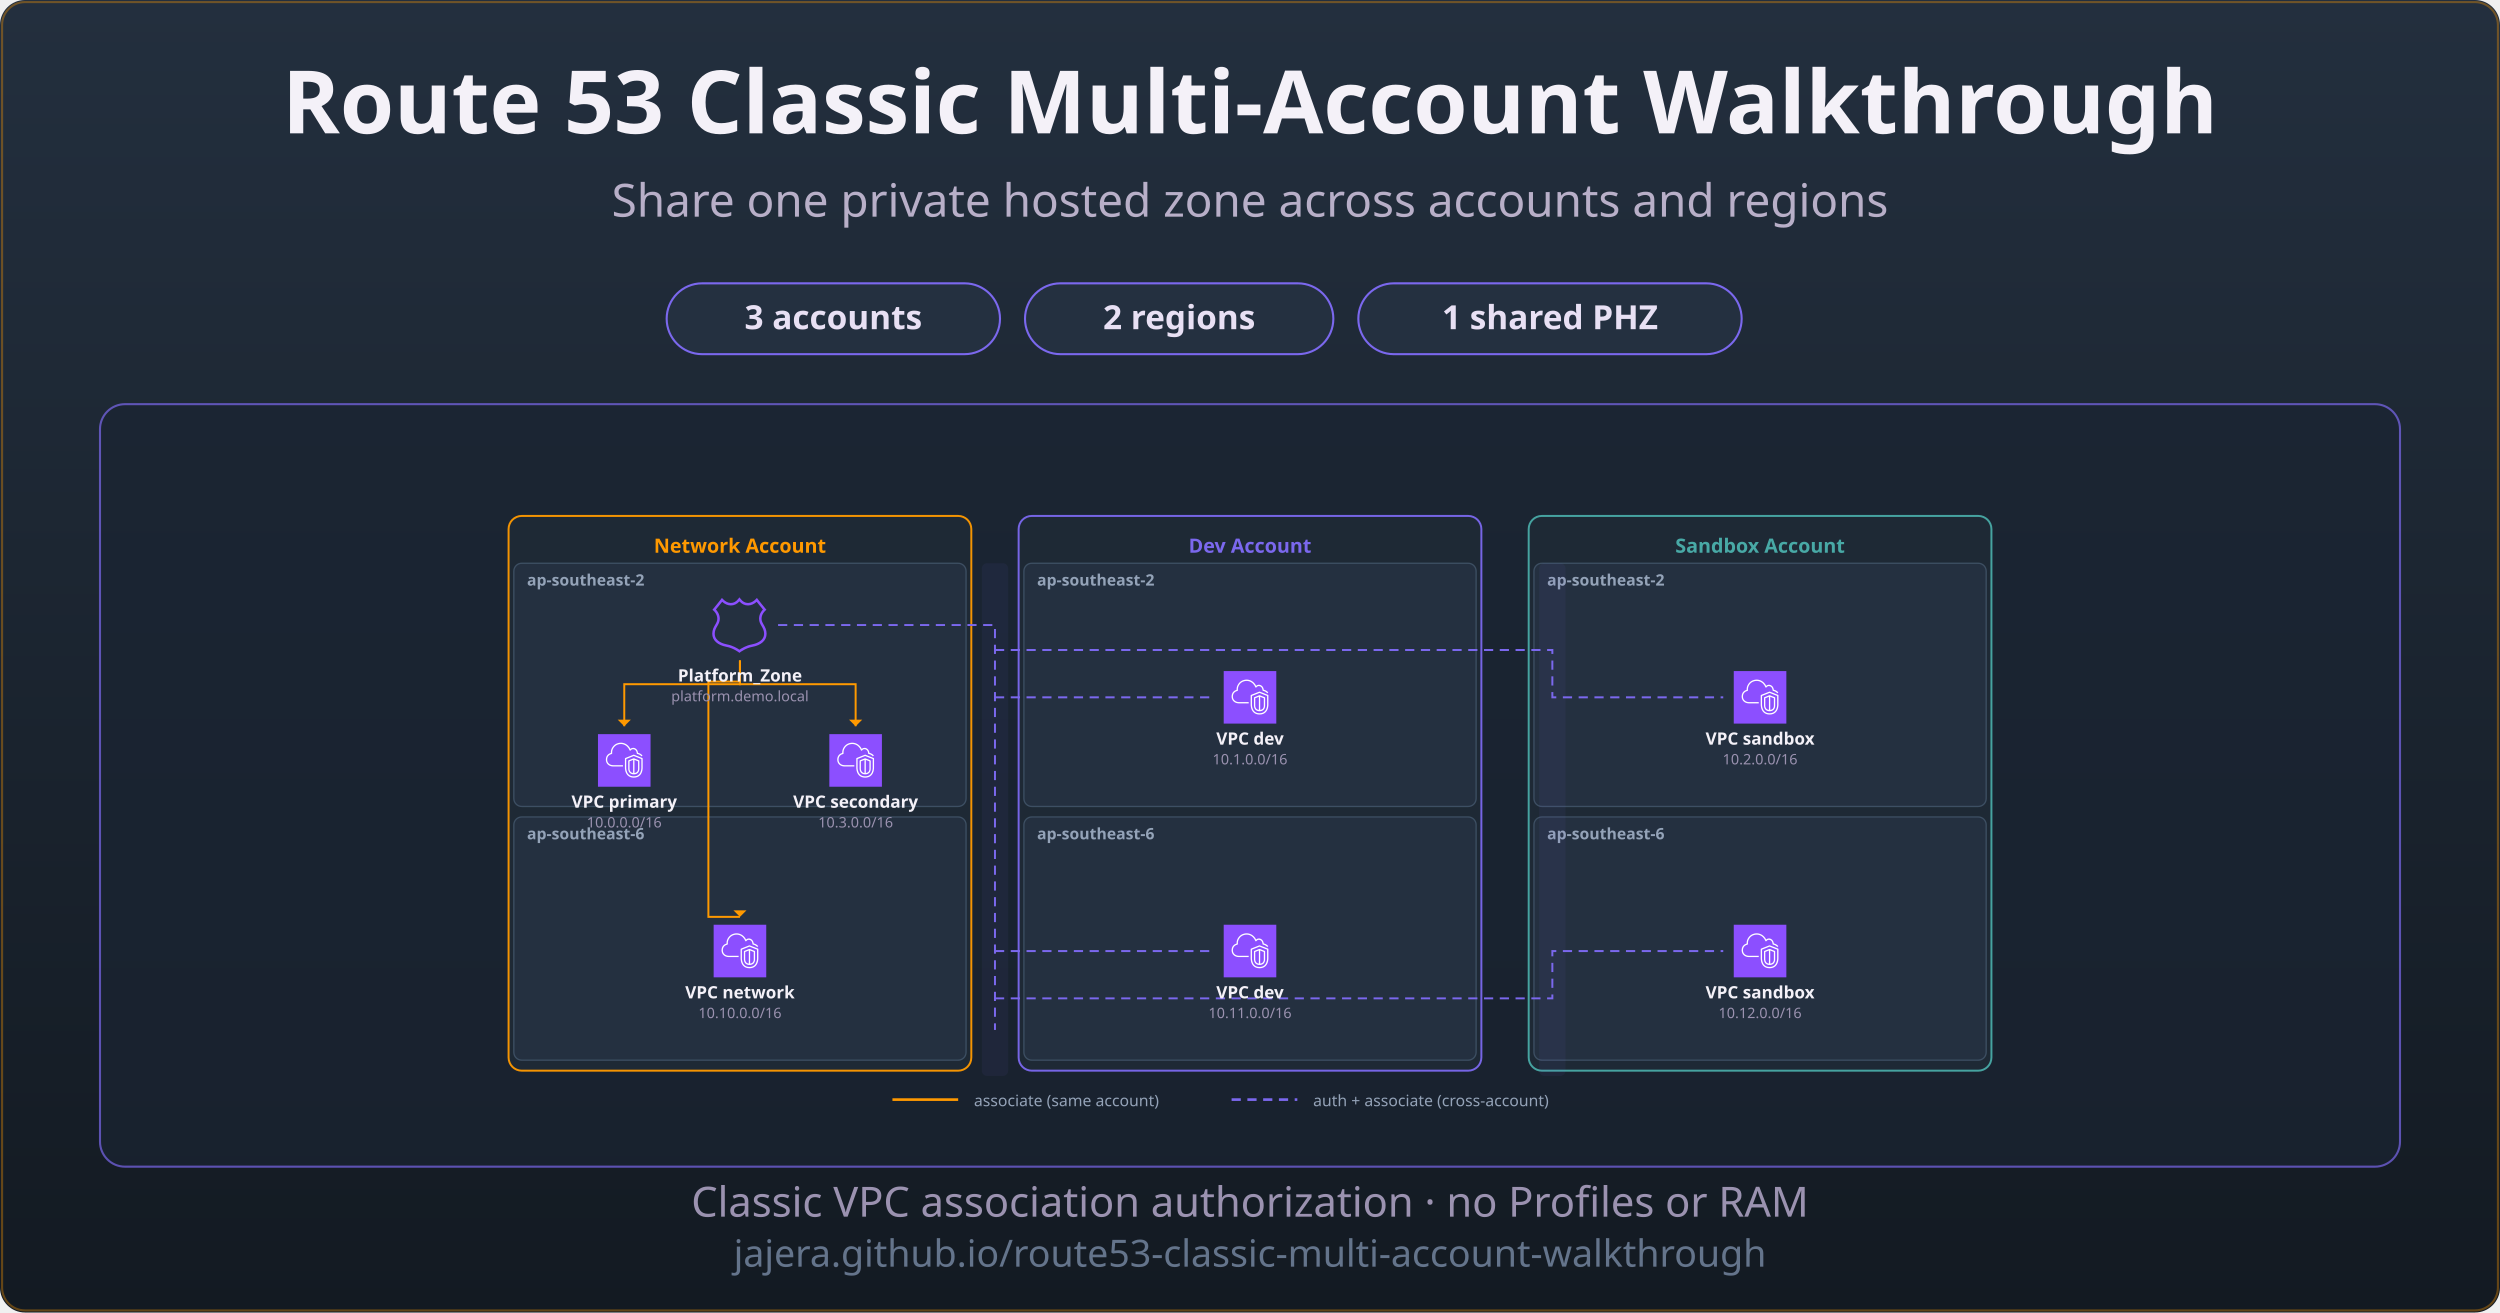
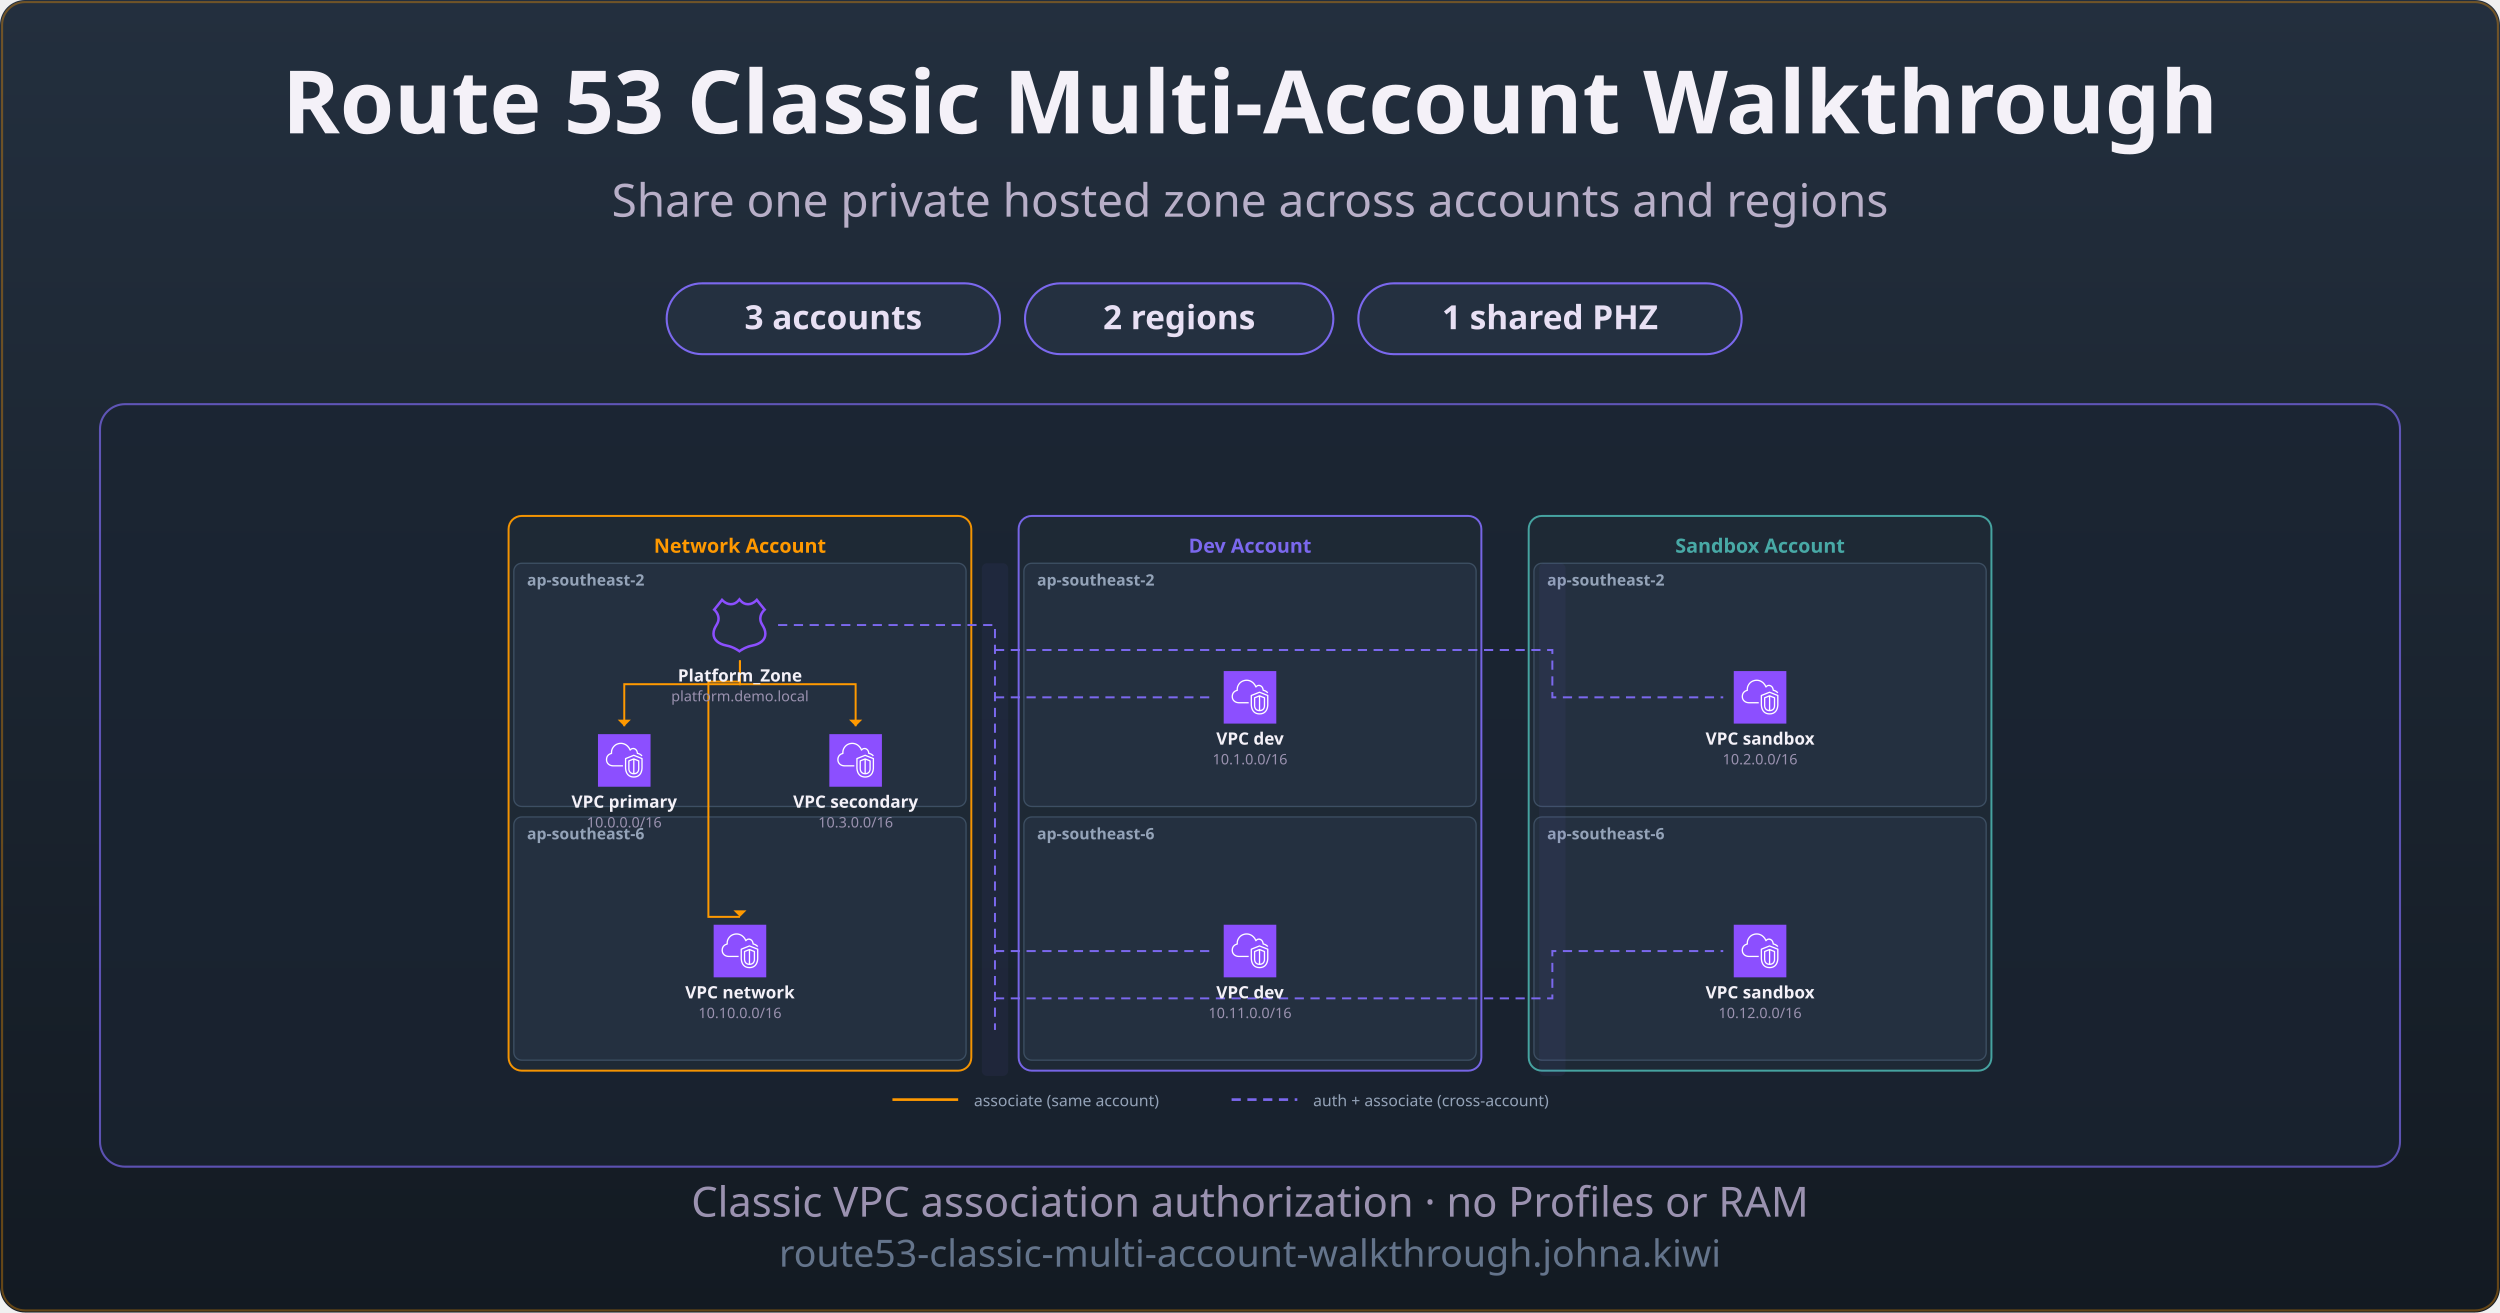
<svg xmlns="http://www.w3.org/2000/svg" width="1200" height="630" viewBox="0 0 1200 630" fill="none">
  <defs>
    <linearGradient id="ogBg" x1="0" y1="0" x2="0" y2="1" gradientUnits="objectBoundingBox">
      <stop stop-color="#232F3E" />
      <stop offset="1" stop-color="#131a22" />
    </linearGradient>
    <clipPath id="diagramClip">
      <rect x="48" y="194" width="1104" height="366" rx="12" />
    </clipPath>
  </defs>
  <rect width="1200" height="630" rx="12" fill="url(#ogBg)" />
  <rect x="1" y="1" width="1198" height="628" rx="11" stroke="#FF9900" stroke-width="1" fill="none" opacity="0.35" />
  <text x="600" y="64" text-anchor="middle" fill="#f4f1f8" font-family="sans-serif" font-size="42" font-weight="700">Route 53 Classic Multi-Account Walkthrough</text>
  <text x="600" y="104" text-anchor="middle" fill="#b8afc8" font-family="sans-serif" font-size="22">Share one private hosted zone across accounts and regions</text>
  <rect x="320" y="136" width="160" height="34" rx="17" fill="#243040" stroke="#7B68EE" stroke-width="1" />
  <text x="400" y="158" text-anchor="middle" fill="#e8e0f4" font-family="sans-serif" font-size="16" font-weight="600">3 accounts</text>
  <rect x="492" y="136" width="148" height="34" rx="17" fill="#243040" stroke="#7B68EE" stroke-width="1" />
  <text x="566" y="158" text-anchor="middle" fill="#e8e0f4" font-family="sans-serif" font-size="16" font-weight="600">2 regions</text>
  <rect x="652" y="136" width="184" height="34" rx="17" fill="#243040" stroke="#7B68EE" stroke-width="1" />
  <text x="744" y="158" text-anchor="middle" fill="#e8e0f4" font-family="sans-serif" font-size="16" font-weight="600">1 shared PHZ</text>
  <rect x="48" y="194" width="1104" height="366" rx="12" fill="#1a2332" stroke="#7B68EE" stroke-width="1" opacity="0.7" />
  <g clip-path="url(#diagramClip)">
    <g transform="translate(221.4022 206) scale(0.6309963)">
      <rect x="36" y="66" width="352" height="422" rx="10" fill="#1e2936" stroke="#FF9900" stroke-width="1.5" opacity="0.95" />
      <text x="212" y="94" text-anchor="middle" fill="#FF9900" font-family="sans-serif" font-size="15" font-weight="700">Network Account</text>
      <rect x="424" y="66" width="352" height="422" rx="10" fill="#1e2936" stroke="#7B68EE" stroke-width="1.5" opacity="0.95" />
      <text x="600" y="94" text-anchor="middle" fill="#7B68EE" font-family="sans-serif" font-size="15" font-weight="700">Dev Account</text>
      <rect x="812" y="66" width="352" height="422" rx="10" fill="#1e2936" stroke="#48A9A6" stroke-width="1.5" opacity="0.95" />
      <text x="988" y="94" text-anchor="middle" fill="#48A9A6" font-family="sans-serif" font-size="15" font-weight="700">Sandbox Account</text>
      <rect x="40" y="102" width="344" height="185" rx="6" fill="#243040" stroke="#3d4f63" stroke-width="1" />
      <text x="50" y="119" fill="#94a3b8" font-family="sans-serif" font-size="12" font-weight="600">ap-southeast-2</text>
      <rect x="40" y="295" width="344" height="185" rx="6" fill="#243040" stroke="#3d4f63" stroke-width="1" />
      <text x="50" y="312" fill="#94a3b8" font-family="sans-serif" font-size="12" font-weight="600">ap-southeast-6</text>
      <rect x="428" y="102" width="344" height="185" rx="6" fill="#243040" stroke="#3d4f63" stroke-width="1" />
      <text x="438" y="119" fill="#94a3b8" font-family="sans-serif" font-size="12" font-weight="600">ap-southeast-2</text>
      <rect x="428" y="295" width="344" height="185" rx="6" fill="#243040" stroke="#3d4f63" stroke-width="1" />
      <text x="438" y="312" fill="#94a3b8" font-family="sans-serif" font-size="12" font-weight="600">ap-southeast-6</text>
      <rect x="816" y="102" width="344" height="185" rx="6" fill="#243040" stroke="#3d4f63" stroke-width="1" />
      <text x="826" y="119" fill="#94a3b8" font-family="sans-serif" font-size="12" font-weight="600">ap-southeast-2</text>
      <rect x="816" y="295" width="344" height="185" rx="6" fill="#243040" stroke="#3d4f63" stroke-width="1" />
      <text x="826" y="312" fill="#94a3b8" font-family="sans-serif" font-size="12" font-weight="600">ap-southeast-6</text>
      <rect x="396" y="102" width="20" height="390" rx="4" fill="#7B68EE" opacity="0.06" />
      <rect x="820" y="102" width="20" height="390" rx="4" fill="#7B68EE" opacity="0.06" />
      <path d="M 212 176 L 212 194 L 124 194 L 124 226" stroke="#FF9900" stroke-width="1.5" fill="none" />
      <g fill="#FF9900">
        <polygon points="119,221 124,226 129,221" />
      </g>
      <path d="M 212 176 L 212 194 L 300 194 L 300 226" stroke="#FF9900" stroke-width="1.5" fill="none" />
      <g fill="#FF9900">
        <polygon points="295,221 300,226 305,221" />
      </g>
      <path d="M 212 176 L 212 192 L 188 192 L 188 371 L 212 371" stroke="#FF9900" stroke-width="1.5" fill="none" />
      <g fill="#FF9900">
        <polygon points="207,366 212,371 217,366" />
      </g>
      <path d="M 241 149 L 406 149 L 406 457" stroke="#7B68EE" stroke-width="1.5" fill="none" stroke-dasharray="7 5" />
      <path d="M 406 204 L 572 204" stroke="#7B68EE" stroke-width="1.5" fill="none" stroke-dasharray="7 5" />
      <g fill="#7B68EE">
        <polygon points="199,NaN 204,NaN 199,NaN" fill="currentColor" />
      </g>
      <path d="M 406 397 L 572 397" stroke="#7B68EE" stroke-width="1.5" fill="none" stroke-dasharray="7 5" />
      <g fill="#7B68EE">
        <polygon points="392,NaN 397,NaN 392,NaN" fill="currentColor" />
      </g>
      <path d="M 406 168 L 830 168 L 830 204 L 960 204" stroke="#7B68EE" stroke-width="1.5" fill="none" stroke-dasharray="7 5" />
      <g fill="#7B68EE">
        <polygon points="199,NaN 204,NaN 199,NaN" fill="currentColor" />
      </g>
      <path d="M 406 433 L 830 433 L 830 397 L 960 397" stroke="#7B68EE" stroke-width="1.5" fill="none" stroke-dasharray="7 5" />
      <g fill="#7B68EE">
        <polygon points="392,NaN 397,NaN 392,NaN" fill="currentColor" />
      </g>
      <g transform="translate(189 126) scale(0.9583333)">
        <g fill="#FF9900">
          <g id="Icon-Resource/Networking-and-Content-Delivery/Res_Amazon-Route-53-Hosted-Zone_48" stroke="none" stroke-width="1" fill="none" fill-rule="evenodd">
            <path d="M33.449,39.364 C28.885,40.184 25.034,42.585 23.585,43.583 C22.136,42.585 18.285,40.184 13.72,39.364 C11.44,38.955 4,37.136 4,30.925 C4,28.329 4.983,26.635 6.024,24.843 C7.004,23.154 8.016,21.41 8.016,19.02 C8.016,15.434 6.041,12.853 4.928,11.684 C6.061,10.306 8.528,7.297 9.892,5.552 C11.971,7.442 14.371,8.47 16.747,8.47 C19.393,8.47 21.592,7.429 23.585,5.212 C25.577,7.429 27.775,8.47 30.423,8.47 C32.799,8.47 35.197,7.442 37.276,5.552 C38.64,7.296 41.107,10.306 42.241,11.684 C41.128,12.853 39.152,15.434 39.152,19.02 C39.152,21.41 40.165,23.154 41.144,24.843 C42.185,26.635 43.169,28.329 43.169,30.925 C43.169,37.136 35.729,38.955 33.449,39.364 M42.875,23.838 C41.95,22.246 41.152,20.871 41.152,19.02 C41.152,15.11 44.204,12.567 44.233,12.544 L45.018,11.909 L44.376,11.13 C44.325,11.069 39.332,5.017 38.19,3.454 L37.477,2.478 L36.652,3.361 C34.776,5.366 32.564,6.47 30.423,6.47 C28.06,6.47 26.197,5.412 24.379,3.037 L23.585,2 L22.791,3.036 C20.972,5.411 19.108,6.47 16.747,6.47 C14.604,6.47 12.392,5.366 10.516,3.361 L9.69,2.477 L8.978,3.455 C7.838,5.017 2.845,11.069 2.794,11.13 L2.151,11.909 L2.936,12.544 C2.968,12.569 6.016,15.08 6.016,19.02 C6.016,20.871 5.219,22.246 4.294,23.838 C3.219,25.691 2,27.791 2,30.925 C2,36.165 6.249,40.055 13.367,41.333 C18.572,42.267 22.932,45.573 22.976,45.606 L23.586,46.072 L24.193,45.606 C24.237,45.573 28.597,42.267 33.803,41.333 C40.92,40.055 45.169,36.165 45.169,30.925 C45.169,27.791 43.95,25.691 42.875,23.838" id="AWS-Amazon-Route-53-Hosted-zone_Resource-Icon_dark-bg" fill="#8C4FFF" />
          </g>
        </g>
      </g>
      <text x="212" y="192" text-anchor="middle" fill="#f4f1f8" font-family="sans-serif" font-size="13" font-weight="600">Platform_Zone</text>
      <text x="212" y="207" text-anchor="middle" fill="#9b92b0" font-family="sans-serif" font-size="11">platform.demo.local</text>
      <g transform="translate(104 232) scale(0.5)">
        <g fill="#FF9900">
          <g id="Icon-Architecture/64/Arch_Amazon-Virtual-Private-Cloud_64" stroke="none" stroke-width="1" fill="none" fill-rule="evenodd">
            <g id="Icon-Architecture-BG/64/Networking-Content-Delivery" fill="#8C4FFF">
              <rect id="Rectangle" x="0" y="0" width="80" height="80" />
            </g>
            <path d="M61,41.372 L55.5,39.172 L55.5,59.123 C57.106,58.963 58.401,58.435 59.321,57.501 C61.021,55.773 61.001,53.24 61,53.215 L61,41.372 Z M53.5,59.136 L53.5,39.172 L48,41.372 L48,53.195 C48.007,53.402 48.234,58.552 53.5,59.136 L53.5,59.136 Z M63,53.195 C63.003,53.308 63.053,56.542 60.765,58.885 C59.269,60.418 57.16,61.195 54.5,61.195 C47.927,61.195 46.065,55.977 46,53.219 L46,40.695 C46,40.286 46.249,39.918 46.629,39.766 L54.129,36.766 C54.367,36.671 54.633,36.671 54.871,36.766 L62.371,39.766 C62.751,39.918 63,40.286 63,40.695 L63,53.195 Z M66.001,51.229 L66,37.872 L54.5,33.272 L43,37.872 L43,51.195 C42.998,51.286 42.865,57.423 46.534,61.199 C48.466,63.187 51.146,64.195 54.5,64.195 C57.877,64.195 60.57,63.18 62.504,61.179 C66.168,57.387 66.003,51.29 66.001,51.229 L66.001,51.229 Z M63.942,62.568 C61.617,64.975 58.44,66.195 54.5,66.195 C50.579,66.195 47.413,64.979 45.09,62.581 C40.831,58.188 40.991,51.448 41,51.164 L41,37.195 C41,36.786 41.249,36.418 41.629,36.266 L54.129,31.266 C54.367,31.171 54.633,31.171 54.871,31.266 L67.371,36.266 C67.751,36.418 68,36.786 68,37.195 L68,51.195 C68.009,51.445 68.189,58.173 63.942,62.568 L63.942,62.568 Z M23.055,47.195 L38,47.195 L38,49.195 L23.055,49.195 C16.977,49.195 12.337,45.143 12.024,39.56 C12.002,39.332 12,39.066 12,38.8 C12,31.931 16.803,29.402 19.604,28.512 C19.584,28.191 19.574,27.866 19.574,27.539 C19.574,22.086 23.464,16.381 28.621,14.269 C34.677,11.789 41.062,12.99 45.695,17.476 C47.256,18.997 48.446,20.621 49.307,22.41 C50.513,21.375 51.969,20.819 53.529,20.819 C56.834,20.819 60.33,23.413 60.931,28.382 C63.114,28.932 65.854,30.1 67.788,32.58 L66.212,33.81 C64.43,31.524 61.741,30.572 59.8,30.174 C59.355,30.084 59.028,29.706 59.002,29.254 C58.741,24.833 55.982,22.819 53.529,22.819 C52.067,22.819 50.771,23.509 49.78,24.814 C49.559,25.106 49.199,25.257 48.835,25.199 C48.474,25.144 48.17,24.897 48.045,24.554 C47.278,22.464 46.054,20.618 44.302,18.911 C40.258,14.997 34.676,13.952 29.379,16.12 C24.93,17.942 21.574,22.851 21.574,27.539 C21.574,28.08 21.605,28.615 21.668,29.128 C21.729,29.629 21.405,30.097 20.915,30.219 C18.333,30.858 14,32.824 14,38.8 C14,39.002 13.998,39.205 14.018,39.408 C14.272,43.936 18.072,47.195 23.055,47.195 L23.055,47.195 Z" id="Amazon-Virtual-Private-Cloud_Icon_64_Squid" fill="#FFFFFF" />
          </g>
        </g>
      </g>
      <text x="124" y="288" text-anchor="middle" fill="#f4f1f8" font-family="sans-serif" font-size="13" font-weight="600">VPC primary</text>
      <text x="124" y="303" text-anchor="middle" fill="#9b92b0" font-family="sans-serif" font-size="11">10.0.0.0/16</text>
      <g transform="translate(280 232) scale(0.5)">
        <g fill="#FF9900">
          <g id="Icon-Architecture/64/Arch_Amazon-Virtual-Private-Cloud_64" stroke="none" stroke-width="1" fill="none" fill-rule="evenodd">
            <g id="Icon-Architecture-BG/64/Networking-Content-Delivery" fill="#8C4FFF">
              <rect id="Rectangle" x="0" y="0" width="80" height="80" />
            </g>
            <path d="M61,41.372 L55.5,39.172 L55.5,59.123 C57.106,58.963 58.401,58.435 59.321,57.501 C61.021,55.773 61.001,53.24 61,53.215 L61,41.372 Z M53.5,59.136 L53.5,39.172 L48,41.372 L48,53.195 C48.007,53.402 48.234,58.552 53.5,59.136 L53.5,59.136 Z M63,53.195 C63.003,53.308 63.053,56.542 60.765,58.885 C59.269,60.418 57.16,61.195 54.5,61.195 C47.927,61.195 46.065,55.977 46,53.219 L46,40.695 C46,40.286 46.249,39.918 46.629,39.766 L54.129,36.766 C54.367,36.671 54.633,36.671 54.871,36.766 L62.371,39.766 C62.751,39.918 63,40.286 63,40.695 L63,53.195 Z M66.001,51.229 L66,37.872 L54.5,33.272 L43,37.872 L43,51.195 C42.998,51.286 42.865,57.423 46.534,61.199 C48.466,63.187 51.146,64.195 54.5,64.195 C57.877,64.195 60.57,63.18 62.504,61.179 C66.168,57.387 66.003,51.29 66.001,51.229 L66.001,51.229 Z M63.942,62.568 C61.617,64.975 58.44,66.195 54.5,66.195 C50.579,66.195 47.413,64.979 45.09,62.581 C40.831,58.188 40.991,51.448 41,51.164 L41,37.195 C41,36.786 41.249,36.418 41.629,36.266 L54.129,31.266 C54.367,31.171 54.633,31.171 54.871,31.266 L67.371,36.266 C67.751,36.418 68,36.786 68,37.195 L68,51.195 C68.009,51.445 68.189,58.173 63.942,62.568 L63.942,62.568 Z M23.055,47.195 L38,47.195 L38,49.195 L23.055,49.195 C16.977,49.195 12.337,45.143 12.024,39.56 C12.002,39.332 12,39.066 12,38.8 C12,31.931 16.803,29.402 19.604,28.512 C19.584,28.191 19.574,27.866 19.574,27.539 C19.574,22.086 23.464,16.381 28.621,14.269 C34.677,11.789 41.062,12.99 45.695,17.476 C47.256,18.997 48.446,20.621 49.307,22.41 C50.513,21.375 51.969,20.819 53.529,20.819 C56.834,20.819 60.33,23.413 60.931,28.382 C63.114,28.932 65.854,30.1 67.788,32.58 L66.212,33.81 C64.43,31.524 61.741,30.572 59.8,30.174 C59.355,30.084 59.028,29.706 59.002,29.254 C58.741,24.833 55.982,22.819 53.529,22.819 C52.067,22.819 50.771,23.509 49.78,24.814 C49.559,25.106 49.199,25.257 48.835,25.199 C48.474,25.144 48.17,24.897 48.045,24.554 C47.278,22.464 46.054,20.618 44.302,18.911 C40.258,14.997 34.676,13.952 29.379,16.12 C24.93,17.942 21.574,22.851 21.574,27.539 C21.574,28.08 21.605,28.615 21.668,29.128 C21.729,29.629 21.405,30.097 20.915,30.219 C18.333,30.858 14,32.824 14,38.8 C14,39.002 13.998,39.205 14.018,39.408 C14.272,43.936 18.072,47.195 23.055,47.195 L23.055,47.195 Z" id="Amazon-Virtual-Private-Cloud_Icon_64_Squid" fill="#FFFFFF" />
          </g>
        </g>
      </g>
      <text x="300" y="288" text-anchor="middle" fill="#f4f1f8" font-family="sans-serif" font-size="13" font-weight="600">VPC secondary</text>
      <text x="300" y="303" text-anchor="middle" fill="#9b92b0" font-family="sans-serif" font-size="11">10.3.0.0/16</text>
      <g transform="translate(192 377) scale(0.5)">
        <g fill="#FF9900">
          <g id="Icon-Architecture/64/Arch_Amazon-Virtual-Private-Cloud_64" stroke="none" stroke-width="1" fill="none" fill-rule="evenodd">
            <g id="Icon-Architecture-BG/64/Networking-Content-Delivery" fill="#8C4FFF">
              <rect id="Rectangle" x="0" y="0" width="80" height="80" />
            </g>
            <path d="M61,41.372 L55.5,39.172 L55.5,59.123 C57.106,58.963 58.401,58.435 59.321,57.501 C61.021,55.773 61.001,53.24 61,53.215 L61,41.372 Z M53.5,59.136 L53.5,39.172 L48,41.372 L48,53.195 C48.007,53.402 48.234,58.552 53.5,59.136 L53.5,59.136 Z M63,53.195 C63.003,53.308 63.053,56.542 60.765,58.885 C59.269,60.418 57.16,61.195 54.5,61.195 C47.927,61.195 46.065,55.977 46,53.219 L46,40.695 C46,40.286 46.249,39.918 46.629,39.766 L54.129,36.766 C54.367,36.671 54.633,36.671 54.871,36.766 L62.371,39.766 C62.751,39.918 63,40.286 63,40.695 L63,53.195 Z M66.001,51.229 L66,37.872 L54.5,33.272 L43,37.872 L43,51.195 C42.998,51.286 42.865,57.423 46.534,61.199 C48.466,63.187 51.146,64.195 54.5,64.195 C57.877,64.195 60.57,63.18 62.504,61.179 C66.168,57.387 66.003,51.29 66.001,51.229 L66.001,51.229 Z M63.942,62.568 C61.617,64.975 58.44,66.195 54.5,66.195 C50.579,66.195 47.413,64.979 45.09,62.581 C40.831,58.188 40.991,51.448 41,51.164 L41,37.195 C41,36.786 41.249,36.418 41.629,36.266 L54.129,31.266 C54.367,31.171 54.633,31.171 54.871,31.266 L67.371,36.266 C67.751,36.418 68,36.786 68,37.195 L68,51.195 C68.009,51.445 68.189,58.173 63.942,62.568 L63.942,62.568 Z M23.055,47.195 L38,47.195 L38,49.195 L23.055,49.195 C16.977,49.195 12.337,45.143 12.024,39.56 C12.002,39.332 12,39.066 12,38.8 C12,31.931 16.803,29.402 19.604,28.512 C19.584,28.191 19.574,27.866 19.574,27.539 C19.574,22.086 23.464,16.381 28.621,14.269 C34.677,11.789 41.062,12.99 45.695,17.476 C47.256,18.997 48.446,20.621 49.307,22.41 C50.513,21.375 51.969,20.819 53.529,20.819 C56.834,20.819 60.33,23.413 60.931,28.382 C63.114,28.932 65.854,30.1 67.788,32.58 L66.212,33.81 C64.43,31.524 61.741,30.572 59.8,30.174 C59.355,30.084 59.028,29.706 59.002,29.254 C58.741,24.833 55.982,22.819 53.529,22.819 C52.067,22.819 50.771,23.509 49.78,24.814 C49.559,25.106 49.199,25.257 48.835,25.199 C48.474,25.144 48.17,24.897 48.045,24.554 C47.278,22.464 46.054,20.618 44.302,18.911 C40.258,14.997 34.676,13.952 29.379,16.12 C24.93,17.942 21.574,22.851 21.574,27.539 C21.574,28.08 21.605,28.615 21.668,29.128 C21.729,29.629 21.405,30.097 20.915,30.219 C18.333,30.858 14,32.824 14,38.8 C14,39.002 13.998,39.205 14.018,39.408 C14.272,43.936 18.072,47.195 23.055,47.195 L23.055,47.195 Z" id="Amazon-Virtual-Private-Cloud_Icon_64_Squid" fill="#FFFFFF" />
          </g>
        </g>
      </g>
      <text x="212" y="433" text-anchor="middle" fill="#f4f1f8" font-family="sans-serif" font-size="13" font-weight="600">VPC network</text>
      <text x="212" y="448" text-anchor="middle" fill="#9b92b0" font-family="sans-serif" font-size="11">10.10.0.0/16</text>
      <g transform="translate(580 184) scale(0.5)">
        <g fill="#7B68EE">
          <g id="Icon-Architecture/64/Arch_Amazon-Virtual-Private-Cloud_64" stroke="none" stroke-width="1" fill="none" fill-rule="evenodd">
            <g id="Icon-Architecture-BG/64/Networking-Content-Delivery" fill="#8C4FFF">
              <rect id="Rectangle" x="0" y="0" width="80" height="80" />
            </g>
            <path d="M61,41.372 L55.5,39.172 L55.5,59.123 C57.106,58.963 58.401,58.435 59.321,57.501 C61.021,55.773 61.001,53.24 61,53.215 L61,41.372 Z M53.5,59.136 L53.5,39.172 L48,41.372 L48,53.195 C48.007,53.402 48.234,58.552 53.5,59.136 L53.5,59.136 Z M63,53.195 C63.003,53.308 63.053,56.542 60.765,58.885 C59.269,60.418 57.16,61.195 54.5,61.195 C47.927,61.195 46.065,55.977 46,53.219 L46,40.695 C46,40.286 46.249,39.918 46.629,39.766 L54.129,36.766 C54.367,36.671 54.633,36.671 54.871,36.766 L62.371,39.766 C62.751,39.918 63,40.286 63,40.695 L63,53.195 Z M66.001,51.229 L66,37.872 L54.5,33.272 L43,37.872 L43,51.195 C42.998,51.286 42.865,57.423 46.534,61.199 C48.466,63.187 51.146,64.195 54.5,64.195 C57.877,64.195 60.57,63.18 62.504,61.179 C66.168,57.387 66.003,51.29 66.001,51.229 L66.001,51.229 Z M63.942,62.568 C61.617,64.975 58.44,66.195 54.5,66.195 C50.579,66.195 47.413,64.979 45.09,62.581 C40.831,58.188 40.991,51.448 41,51.164 L41,37.195 C41,36.786 41.249,36.418 41.629,36.266 L54.129,31.266 C54.367,31.171 54.633,31.171 54.871,31.266 L67.371,36.266 C67.751,36.418 68,36.786 68,37.195 L68,51.195 C68.009,51.445 68.189,58.173 63.942,62.568 L63.942,62.568 Z M23.055,47.195 L38,47.195 L38,49.195 L23.055,49.195 C16.977,49.195 12.337,45.143 12.024,39.56 C12.002,39.332 12,39.066 12,38.8 C12,31.931 16.803,29.402 19.604,28.512 C19.584,28.191 19.574,27.866 19.574,27.539 C19.574,22.086 23.464,16.381 28.621,14.269 C34.677,11.789 41.062,12.99 45.695,17.476 C47.256,18.997 48.446,20.621 49.307,22.41 C50.513,21.375 51.969,20.819 53.529,20.819 C56.834,20.819 60.33,23.413 60.931,28.382 C63.114,28.932 65.854,30.1 67.788,32.58 L66.212,33.81 C64.43,31.524 61.741,30.572 59.8,30.174 C59.355,30.084 59.028,29.706 59.002,29.254 C58.741,24.833 55.982,22.819 53.529,22.819 C52.067,22.819 50.771,23.509 49.78,24.814 C49.559,25.106 49.199,25.257 48.835,25.199 C48.474,25.144 48.17,24.897 48.045,24.554 C47.278,22.464 46.054,20.618 44.302,18.911 C40.258,14.997 34.676,13.952 29.379,16.12 C24.93,17.942 21.574,22.851 21.574,27.539 C21.574,28.08 21.605,28.615 21.668,29.128 C21.729,29.629 21.405,30.097 20.915,30.219 C18.333,30.858 14,32.824 14,38.8 C14,39.002 13.998,39.205 14.018,39.408 C14.272,43.936 18.072,47.195 23.055,47.195 L23.055,47.195 Z" id="Amazon-Virtual-Private-Cloud_Icon_64_Squid" fill="#FFFFFF" />
          </g>
        </g>
      </g>
      <text x="600" y="240" text-anchor="middle" fill="#f4f1f8" font-family="sans-serif" font-size="13" font-weight="600">VPC dev</text>
      <text x="600" y="255" text-anchor="middle" fill="#9b92b0" font-family="sans-serif" font-size="11">10.1.0.0/16</text>
      <g transform="translate(580 377) scale(0.5)">
        <g fill="#7B68EE">
          <g id="Icon-Architecture/64/Arch_Amazon-Virtual-Private-Cloud_64" stroke="none" stroke-width="1" fill="none" fill-rule="evenodd">
            <g id="Icon-Architecture-BG/64/Networking-Content-Delivery" fill="#8C4FFF">
              <rect id="Rectangle" x="0" y="0" width="80" height="80" />
            </g>
            <path d="M61,41.372 L55.5,39.172 L55.5,59.123 C57.106,58.963 58.401,58.435 59.321,57.501 C61.021,55.773 61.001,53.24 61,53.215 L61,41.372 Z M53.5,59.136 L53.5,39.172 L48,41.372 L48,53.195 C48.007,53.402 48.234,58.552 53.5,59.136 L53.5,59.136 Z M63,53.195 C63.003,53.308 63.053,56.542 60.765,58.885 C59.269,60.418 57.16,61.195 54.5,61.195 C47.927,61.195 46.065,55.977 46,53.219 L46,40.695 C46,40.286 46.249,39.918 46.629,39.766 L54.129,36.766 C54.367,36.671 54.633,36.671 54.871,36.766 L62.371,39.766 C62.751,39.918 63,40.286 63,40.695 L63,53.195 Z M66.001,51.229 L66,37.872 L54.5,33.272 L43,37.872 L43,51.195 C42.998,51.286 42.865,57.423 46.534,61.199 C48.466,63.187 51.146,64.195 54.5,64.195 C57.877,64.195 60.57,63.18 62.504,61.179 C66.168,57.387 66.003,51.29 66.001,51.229 L66.001,51.229 Z M63.942,62.568 C61.617,64.975 58.44,66.195 54.5,66.195 C50.579,66.195 47.413,64.979 45.09,62.581 C40.831,58.188 40.991,51.448 41,51.164 L41,37.195 C41,36.786 41.249,36.418 41.629,36.266 L54.129,31.266 C54.367,31.171 54.633,31.171 54.871,31.266 L67.371,36.266 C67.751,36.418 68,36.786 68,37.195 L68,51.195 C68.009,51.445 68.189,58.173 63.942,62.568 L63.942,62.568 Z M23.055,47.195 L38,47.195 L38,49.195 L23.055,49.195 C16.977,49.195 12.337,45.143 12.024,39.56 C12.002,39.332 12,39.066 12,38.8 C12,31.931 16.803,29.402 19.604,28.512 C19.584,28.191 19.574,27.866 19.574,27.539 C19.574,22.086 23.464,16.381 28.621,14.269 C34.677,11.789 41.062,12.99 45.695,17.476 C47.256,18.997 48.446,20.621 49.307,22.41 C50.513,21.375 51.969,20.819 53.529,20.819 C56.834,20.819 60.33,23.413 60.931,28.382 C63.114,28.932 65.854,30.1 67.788,32.58 L66.212,33.81 C64.43,31.524 61.741,30.572 59.8,30.174 C59.355,30.084 59.028,29.706 59.002,29.254 C58.741,24.833 55.982,22.819 53.529,22.819 C52.067,22.819 50.771,23.509 49.78,24.814 C49.559,25.106 49.199,25.257 48.835,25.199 C48.474,25.144 48.17,24.897 48.045,24.554 C47.278,22.464 46.054,20.618 44.302,18.911 C40.258,14.997 34.676,13.952 29.379,16.12 C24.93,17.942 21.574,22.851 21.574,27.539 C21.574,28.08 21.605,28.615 21.668,29.128 C21.729,29.629 21.405,30.097 20.915,30.219 C18.333,30.858 14,32.824 14,38.8 C14,39.002 13.998,39.205 14.018,39.408 C14.272,43.936 18.072,47.195 23.055,47.195 L23.055,47.195 Z" id="Amazon-Virtual-Private-Cloud_Icon_64_Squid" fill="#FFFFFF" />
          </g>
        </g>
      </g>
      <text x="600" y="433" text-anchor="middle" fill="#f4f1f8" font-family="sans-serif" font-size="13" font-weight="600">VPC dev</text>
      <text x="600" y="448" text-anchor="middle" fill="#9b92b0" font-family="sans-serif" font-size="11">10.11.0.0/16</text>
      <g transform="translate(968 184) scale(0.5)">
        <g fill="#48A9A6">
          <g id="Icon-Architecture/64/Arch_Amazon-Virtual-Private-Cloud_64" stroke="none" stroke-width="1" fill="none" fill-rule="evenodd">
            <g id="Icon-Architecture-BG/64/Networking-Content-Delivery" fill="#8C4FFF">
              <rect id="Rectangle" x="0" y="0" width="80" height="80" />
            </g>
            <path d="M61,41.372 L55.5,39.172 L55.5,59.123 C57.106,58.963 58.401,58.435 59.321,57.501 C61.021,55.773 61.001,53.24 61,53.215 L61,41.372 Z M53.5,59.136 L53.5,39.172 L48,41.372 L48,53.195 C48.007,53.402 48.234,58.552 53.5,59.136 L53.5,59.136 Z M63,53.195 C63.003,53.308 63.053,56.542 60.765,58.885 C59.269,60.418 57.16,61.195 54.5,61.195 C47.927,61.195 46.065,55.977 46,53.219 L46,40.695 C46,40.286 46.249,39.918 46.629,39.766 L54.129,36.766 C54.367,36.671 54.633,36.671 54.871,36.766 L62.371,39.766 C62.751,39.918 63,40.286 63,40.695 L63,53.195 Z M66.001,51.229 L66,37.872 L54.5,33.272 L43,37.872 L43,51.195 C42.998,51.286 42.865,57.423 46.534,61.199 C48.466,63.187 51.146,64.195 54.5,64.195 C57.877,64.195 60.57,63.18 62.504,61.179 C66.168,57.387 66.003,51.29 66.001,51.229 L66.001,51.229 Z M63.942,62.568 C61.617,64.975 58.44,66.195 54.5,66.195 C50.579,66.195 47.413,64.979 45.09,62.581 C40.831,58.188 40.991,51.448 41,51.164 L41,37.195 C41,36.786 41.249,36.418 41.629,36.266 L54.129,31.266 C54.367,31.171 54.633,31.171 54.871,31.266 L67.371,36.266 C67.751,36.418 68,36.786 68,37.195 L68,51.195 C68.009,51.445 68.189,58.173 63.942,62.568 L63.942,62.568 Z M23.055,47.195 L38,47.195 L38,49.195 L23.055,49.195 C16.977,49.195 12.337,45.143 12.024,39.56 C12.002,39.332 12,39.066 12,38.8 C12,31.931 16.803,29.402 19.604,28.512 C19.584,28.191 19.574,27.866 19.574,27.539 C19.574,22.086 23.464,16.381 28.621,14.269 C34.677,11.789 41.062,12.99 45.695,17.476 C47.256,18.997 48.446,20.621 49.307,22.41 C50.513,21.375 51.969,20.819 53.529,20.819 C56.834,20.819 60.33,23.413 60.931,28.382 C63.114,28.932 65.854,30.1 67.788,32.58 L66.212,33.81 C64.43,31.524 61.741,30.572 59.8,30.174 C59.355,30.084 59.028,29.706 59.002,29.254 C58.741,24.833 55.982,22.819 53.529,22.819 C52.067,22.819 50.771,23.509 49.78,24.814 C49.559,25.106 49.199,25.257 48.835,25.199 C48.474,25.144 48.17,24.897 48.045,24.554 C47.278,22.464 46.054,20.618 44.302,18.911 C40.258,14.997 34.676,13.952 29.379,16.12 C24.93,17.942 21.574,22.851 21.574,27.539 C21.574,28.08 21.605,28.615 21.668,29.128 C21.729,29.629 21.405,30.097 20.915,30.219 C18.333,30.858 14,32.824 14,38.8 C14,39.002 13.998,39.205 14.018,39.408 C14.272,43.936 18.072,47.195 23.055,47.195 L23.055,47.195 Z" id="Amazon-Virtual-Private-Cloud_Icon_64_Squid" fill="#FFFFFF" />
          </g>
        </g>
      </g>
      <text x="988" y="240" text-anchor="middle" fill="#f4f1f8" font-family="sans-serif" font-size="13" font-weight="600">VPC sandbox</text>
      <text x="988" y="255" text-anchor="middle" fill="#9b92b0" font-family="sans-serif" font-size="11">10.2.0.0/16</text>
      <g transform="translate(968 377) scale(0.5)">
        <g fill="#48A9A6">
          <g id="Icon-Architecture/64/Arch_Amazon-Virtual-Private-Cloud_64" stroke="none" stroke-width="1" fill="none" fill-rule="evenodd">
            <g id="Icon-Architecture-BG/64/Networking-Content-Delivery" fill="#8C4FFF">
              <rect id="Rectangle" x="0" y="0" width="80" height="80" />
            </g>
            <path d="M61,41.372 L55.5,39.172 L55.5,59.123 C57.106,58.963 58.401,58.435 59.321,57.501 C61.021,55.773 61.001,53.24 61,53.215 L61,41.372 Z M53.5,59.136 L53.5,39.172 L48,41.372 L48,53.195 C48.007,53.402 48.234,58.552 53.5,59.136 L53.5,59.136 Z M63,53.195 C63.003,53.308 63.053,56.542 60.765,58.885 C59.269,60.418 57.16,61.195 54.5,61.195 C47.927,61.195 46.065,55.977 46,53.219 L46,40.695 C46,40.286 46.249,39.918 46.629,39.766 L54.129,36.766 C54.367,36.671 54.633,36.671 54.871,36.766 L62.371,39.766 C62.751,39.918 63,40.286 63,40.695 L63,53.195 Z M66.001,51.229 L66,37.872 L54.5,33.272 L43,37.872 L43,51.195 C42.998,51.286 42.865,57.423 46.534,61.199 C48.466,63.187 51.146,64.195 54.5,64.195 C57.877,64.195 60.57,63.18 62.504,61.179 C66.168,57.387 66.003,51.29 66.001,51.229 L66.001,51.229 Z M63.942,62.568 C61.617,64.975 58.44,66.195 54.5,66.195 C50.579,66.195 47.413,64.979 45.09,62.581 C40.831,58.188 40.991,51.448 41,51.164 L41,37.195 C41,36.786 41.249,36.418 41.629,36.266 L54.129,31.266 C54.367,31.171 54.633,31.171 54.871,31.266 L67.371,36.266 C67.751,36.418 68,36.786 68,37.195 L68,51.195 C68.009,51.445 68.189,58.173 63.942,62.568 L63.942,62.568 Z M23.055,47.195 L38,47.195 L38,49.195 L23.055,49.195 C16.977,49.195 12.337,45.143 12.024,39.56 C12.002,39.332 12,39.066 12,38.8 C12,31.931 16.803,29.402 19.604,28.512 C19.584,28.191 19.574,27.866 19.574,27.539 C19.574,22.086 23.464,16.381 28.621,14.269 C34.677,11.789 41.062,12.99 45.695,17.476 C47.256,18.997 48.446,20.621 49.307,22.41 C50.513,21.375 51.969,20.819 53.529,20.819 C56.834,20.819 60.33,23.413 60.931,28.382 C63.114,28.932 65.854,30.1 67.788,32.58 L66.212,33.81 C64.43,31.524 61.741,30.572 59.8,30.174 C59.355,30.084 59.028,29.706 59.002,29.254 C58.741,24.833 55.982,22.819 53.529,22.819 C52.067,22.819 50.771,23.509 49.78,24.814 C49.559,25.106 49.199,25.257 48.835,25.199 C48.474,25.144 48.17,24.897 48.045,24.554 C47.278,22.464 46.054,20.618 44.302,18.911 C40.258,14.997 34.676,13.952 29.379,16.12 C24.93,17.942 21.574,22.851 21.574,27.539 C21.574,28.08 21.605,28.615 21.668,29.128 C21.729,29.629 21.405,30.097 20.915,30.219 C18.333,30.858 14,32.824 14,38.8 C14,39.002 13.998,39.205 14.018,39.408 C14.272,43.936 18.072,47.195 23.055,47.195 L23.055,47.195 Z" id="Amazon-Virtual-Private-Cloud_Icon_64_Squid" fill="#FFFFFF" />
          </g>
        </g>
      </g>
      <text x="988" y="433" text-anchor="middle" fill="#f4f1f8" font-family="sans-serif" font-size="13" font-weight="600">VPC sandbox</text>
      <text x="988" y="448" text-anchor="middle" fill="#9b92b0" font-family="sans-serif" font-size="11">10.12.0.0/16</text>
      <line x1="328" y1="510" x2="378" y2="510" stroke="#FF9900" stroke-width="2" />
      <text x="390" y="515" fill="#94a3b8" font-family="sans-serif" font-size="12">associate (same account)</text>
      <line x1="586" y1="510" x2="636" y2="510" stroke="#7B68EE" stroke-width="2" stroke-dasharray="7 5" />
      <text x="648" y="515" fill="#94a3b8" font-family="sans-serif" font-size="12">auth + associate (cross-account)</text>
    </g>
  </g>
  <text x="600" y="584" text-anchor="middle" fill="#9b92b0" font-family="sans-serif" font-size="20">Classic VPC association authorization · no Profiles or RAM</text>
-   <text x="600" y="608" text-anchor="middle" fill="#64748b" font-family="sans-serif" font-size="18">jajera.github.io/route53-classic-multi-account-walkthrough</text>
+   <text x="600" y="608" text-anchor="middle" fill="#64748b" font-family="sans-serif" font-size="18">route53-classic-multi-account-walkthrough.johna.kiwi</text>
</svg>
